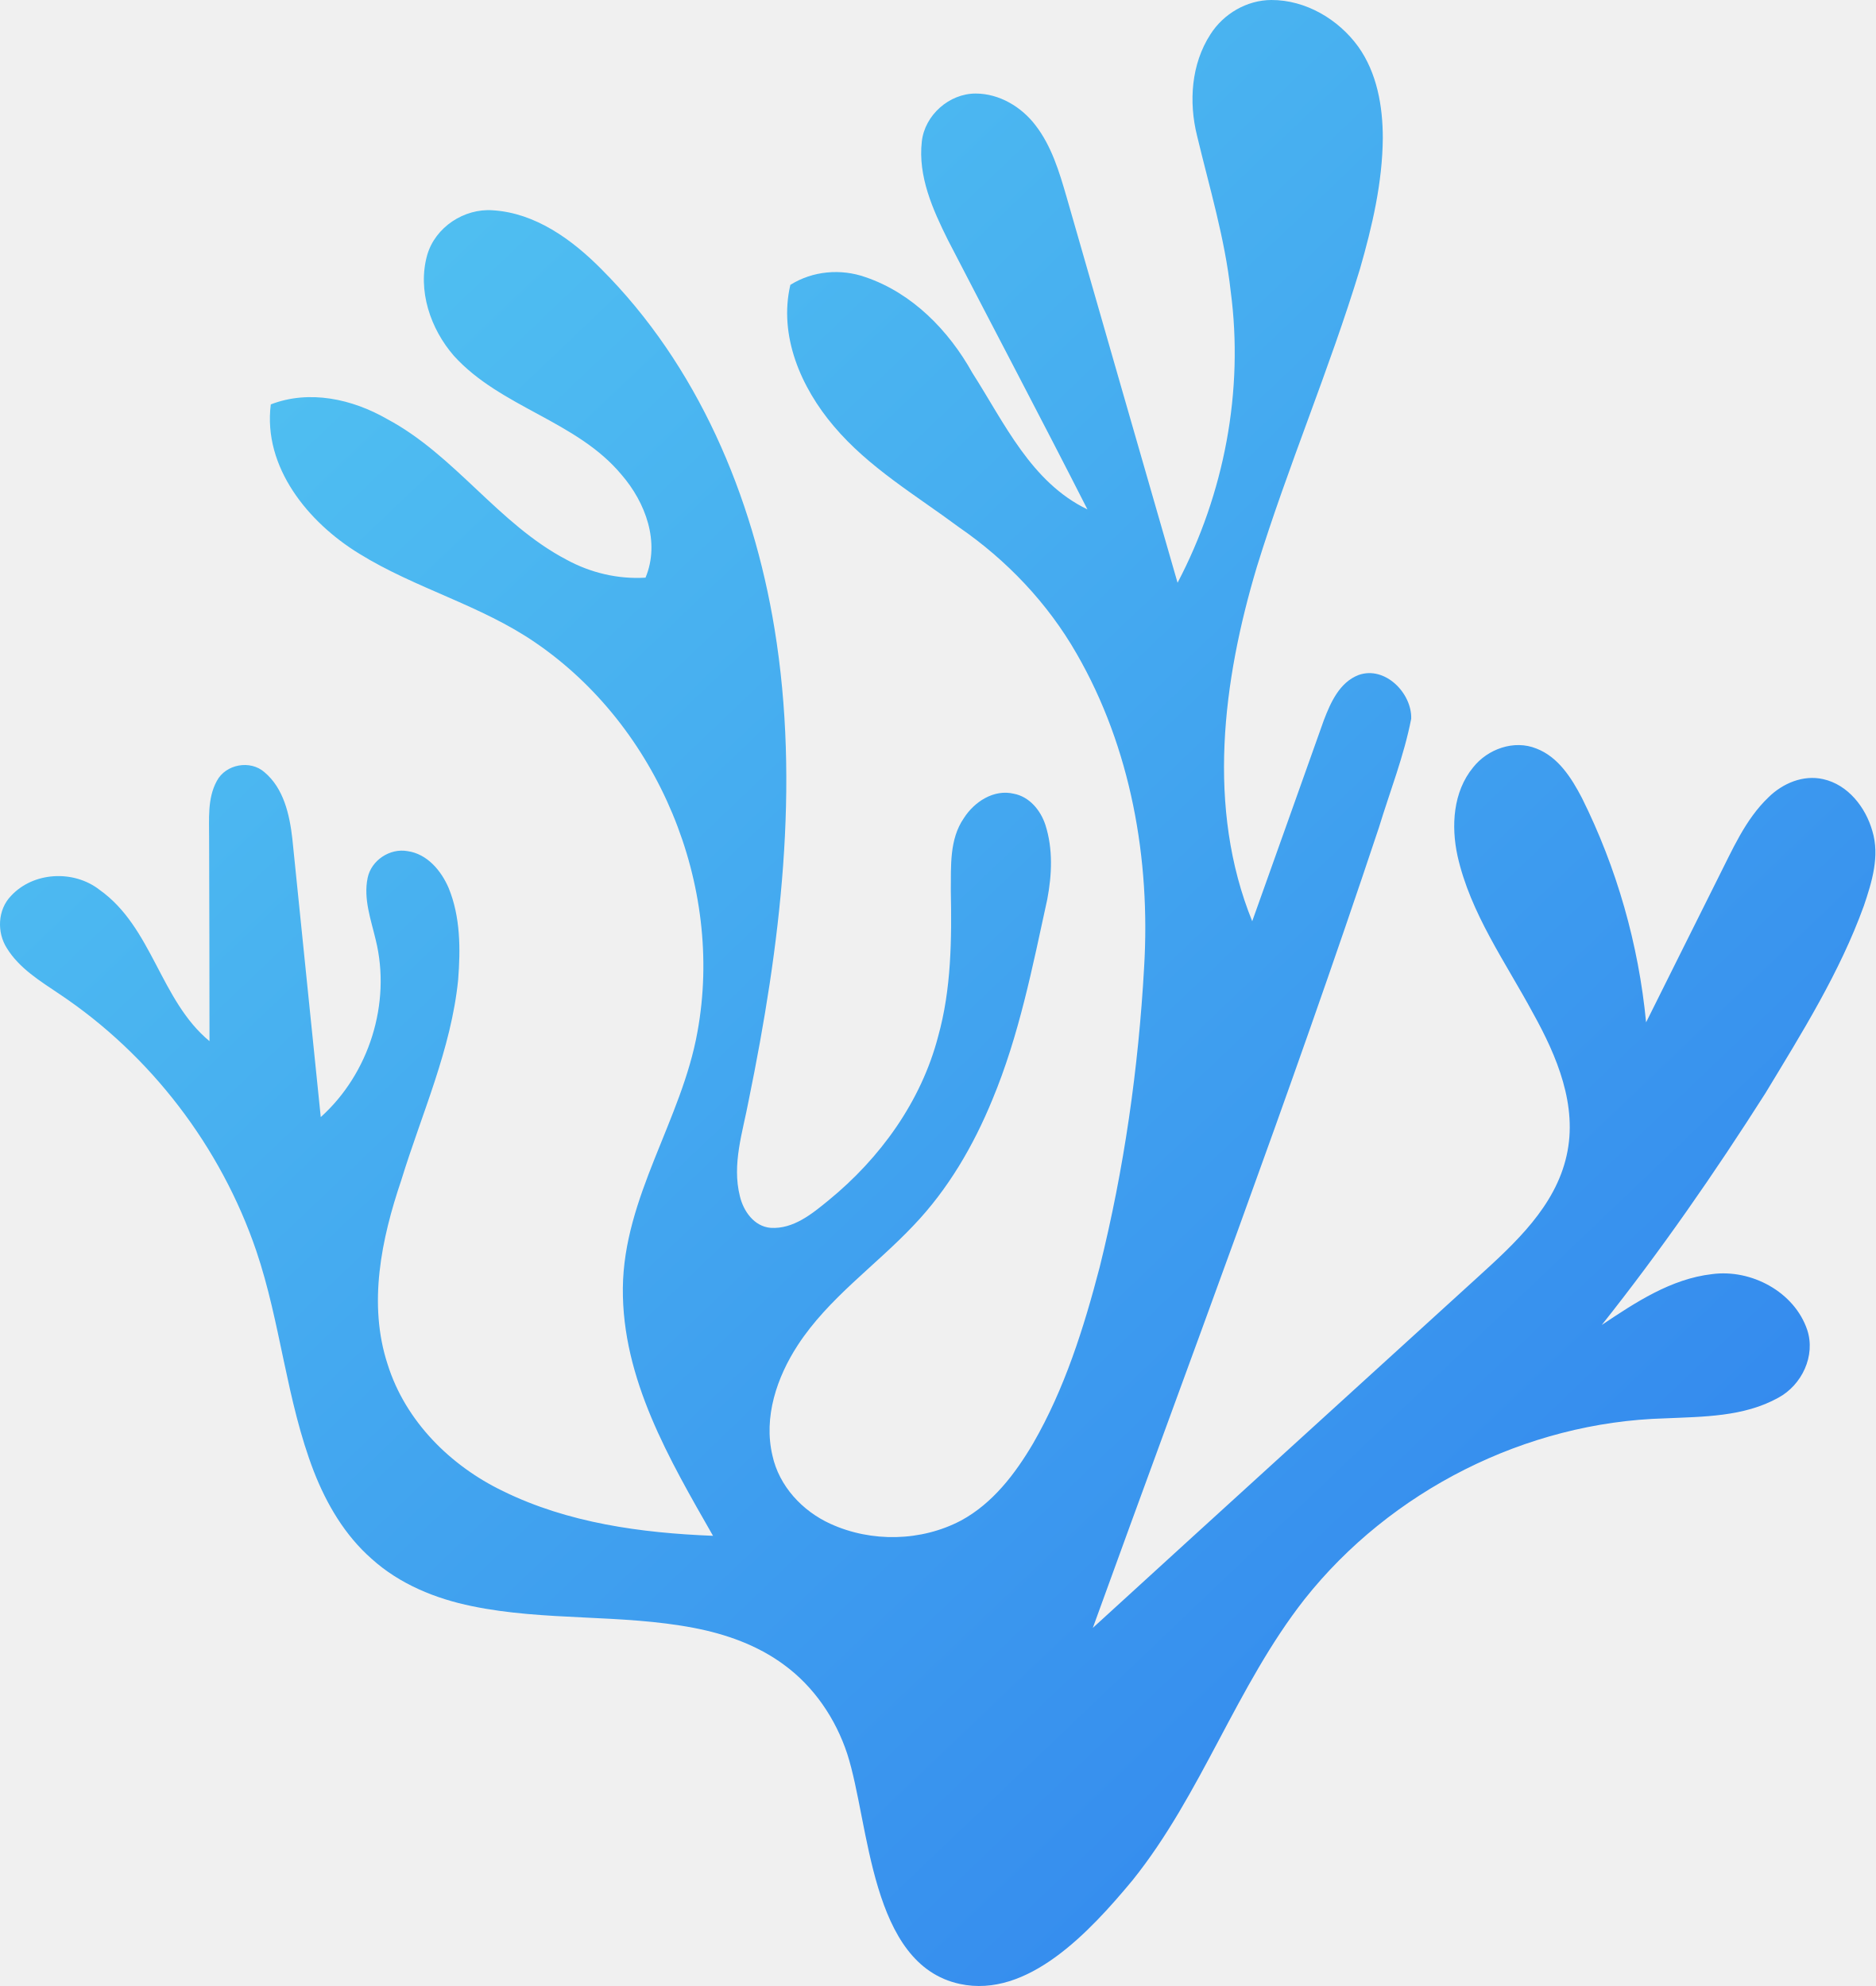
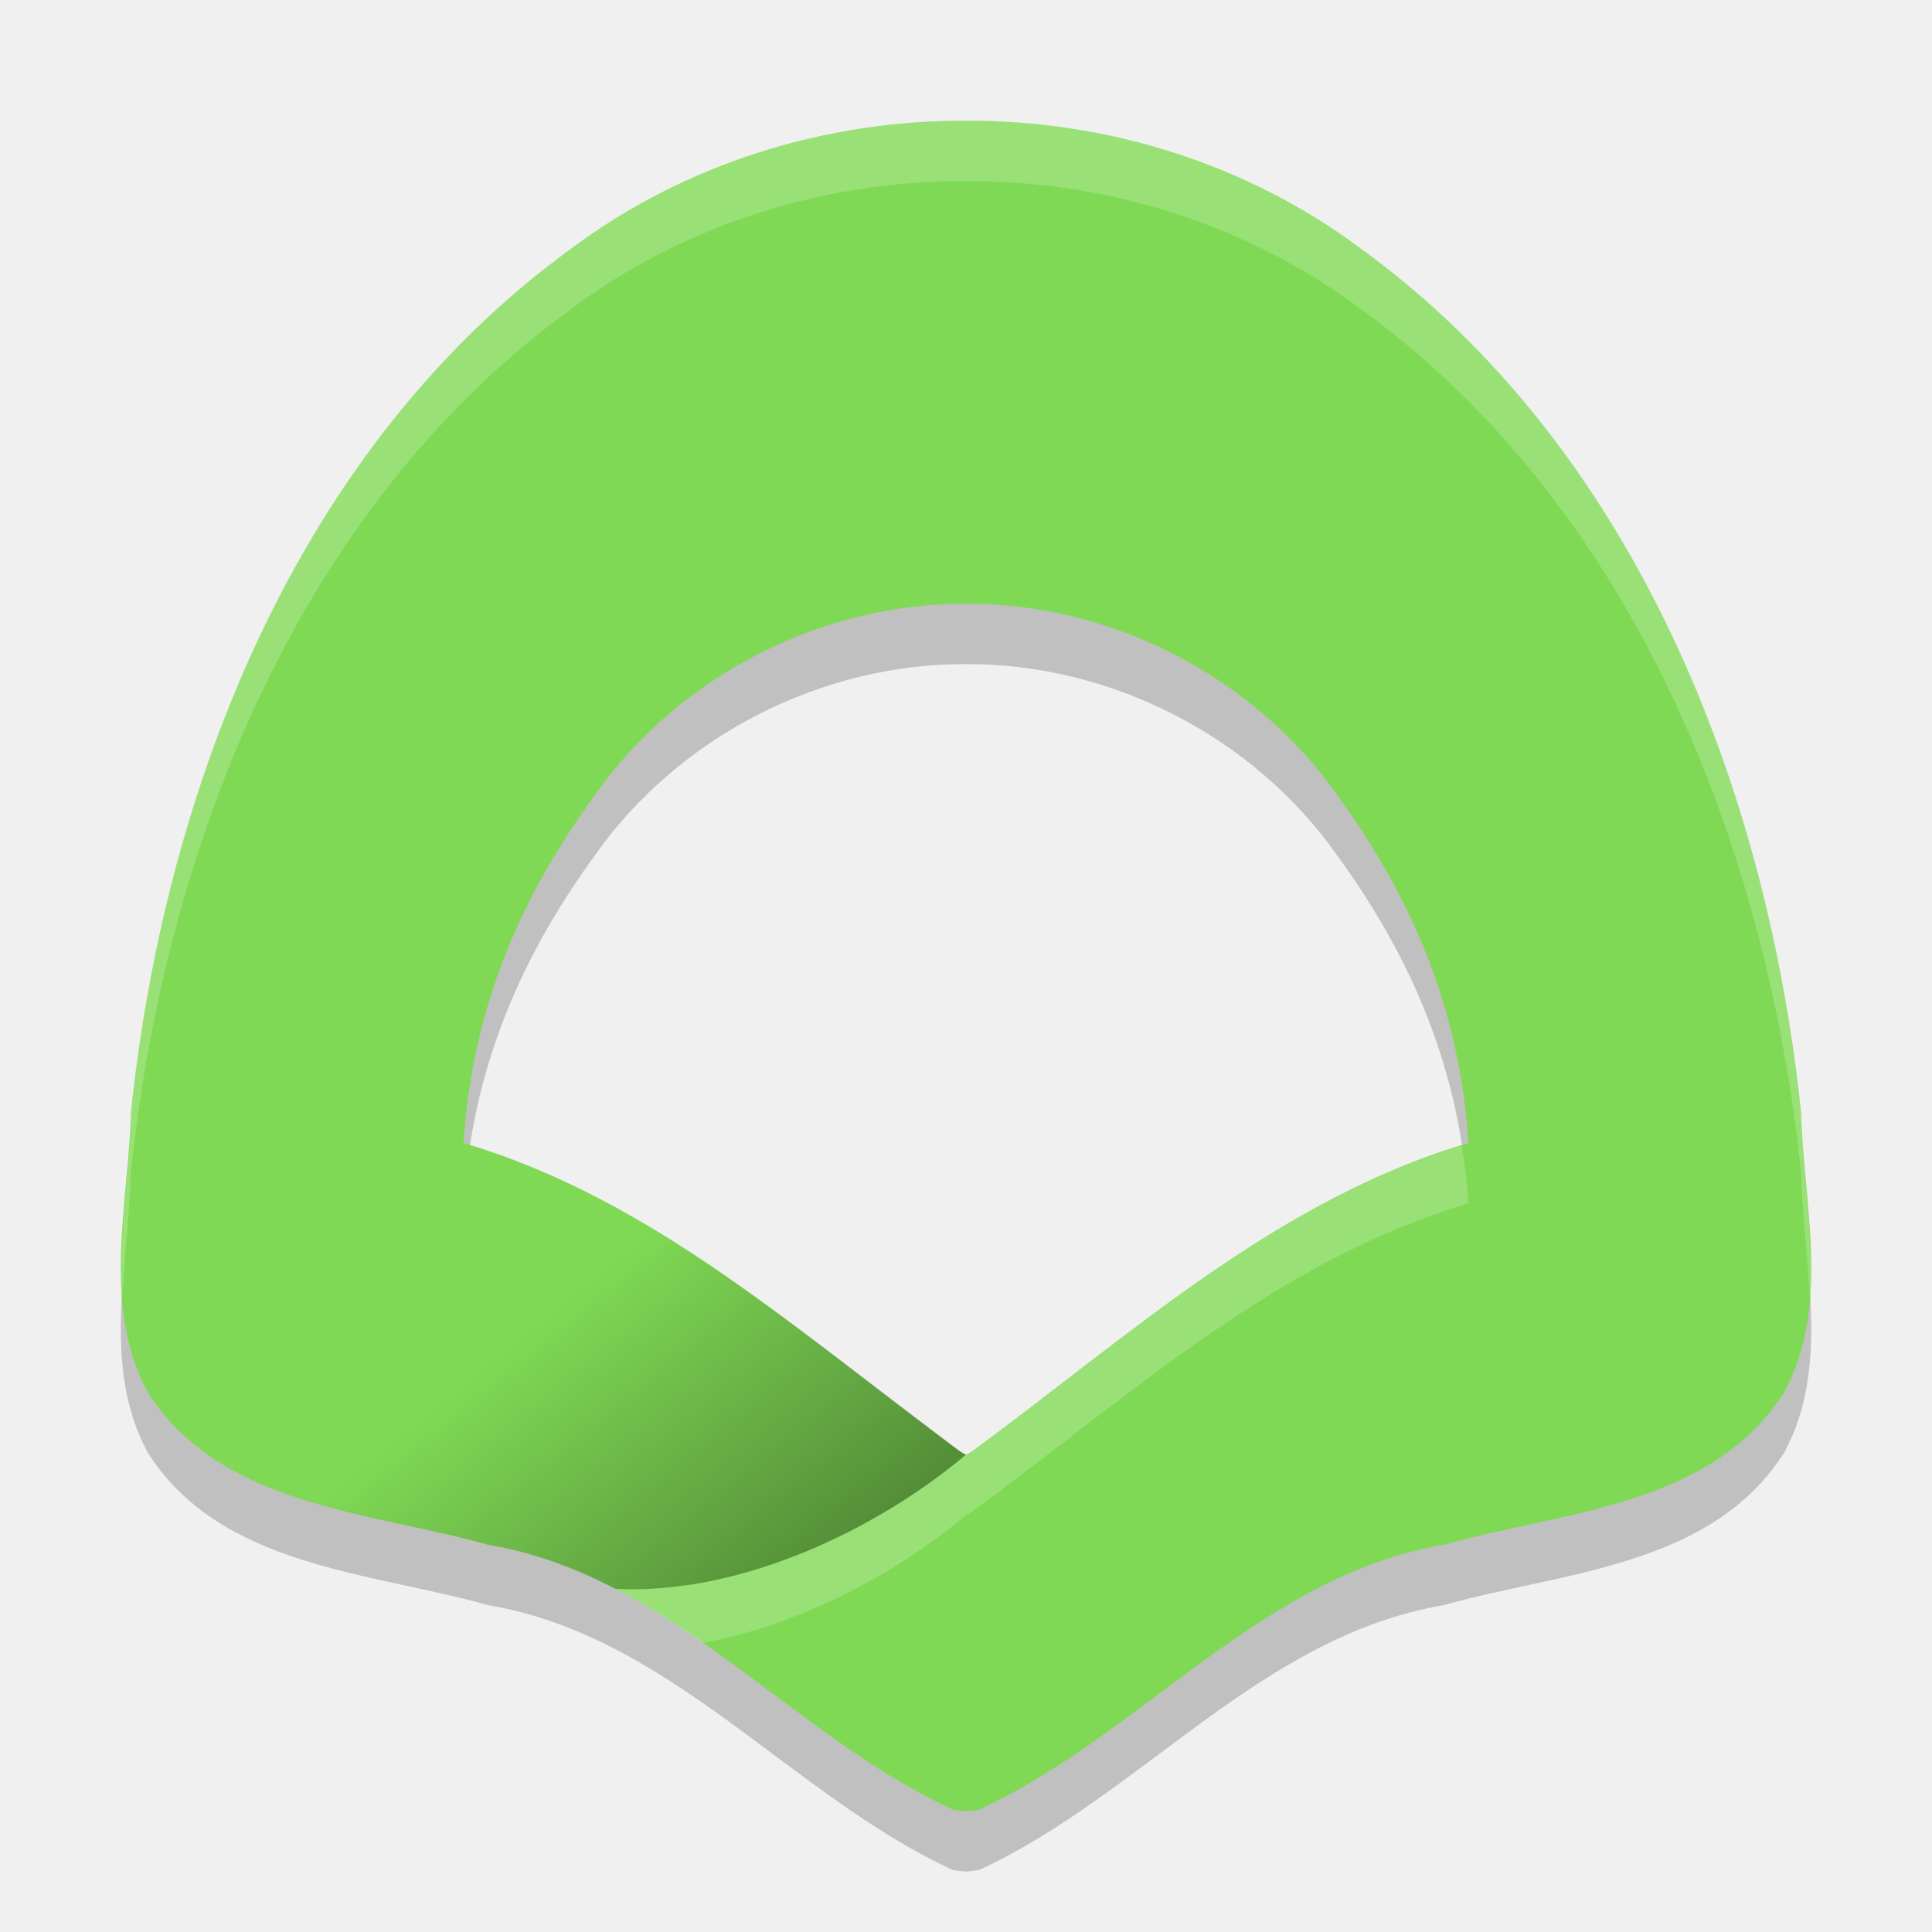
- <svg xmlns="http://www.w3.org/2000/svg" version="1.1" x="0" y="0" width="30.211" height="32" viewBox="0 0 30.211 32" id="svg1237">
-   <defs id="defs1233">
-     <linearGradient id="Gradient_1" gradientUnits="userSpaceOnUse" x1="2.763" y1="-0.313" x2="94.027" y2="95.408">
-       <stop offset="0" stop-color="#56CCF2" id="stop1228" />
-       <stop offset="1" stop-color="#2F80ED" id="stop1230" />
+ <svg xmlns="http://www.w3.org/2000/svg" xmlns:xlink="http://www.w3.org/1999/xlink" width="32" height="32" version="1.1">
+   <defs>
+     <linearGradient id="linearGradient862">
+       <stop style="stop-color:#000000" offset="0" />
+       <stop style="stop-color:#000000;stop-opacity:0" offset="1" />
    </linearGradient>
+     <linearGradient id="linearGradient864-3" x1="22.856" x2="16.436" y1="38.187" y2="30.314" gradientTransform="matrix(0.7,0,0,0.7,-0.7998089,-0.7999526)" gradientUnits="userSpaceOnUse" xlink:href="#linearGradient862" />
  </defs>
-   <g id="Layer_1" transform="matrix(0.319999,0,0,0.319999,-0.8841077,0.1001636)">
-     <path d="m 63.697,1.417 c 0.657,-1.036 1.832,-1.725 3.066,-1.73 1.729,-0.004 3.375,0.967 4.376,2.35 0.943,1.322 1.234,2.993 1.236,4.589 -0.015,2.244 -0.532,4.449 -1.148,6.596 -1.539,5.067 -3.63,9.946 -5.192,15.007 -1.72,5.743 -2.545,12.143 -0.234,17.845 1.208,-3.372 2.403,-6.751 3.607,-10.127 0.342,-0.892 0.792,-1.906 1.748,-2.272 1.331,-0.474 2.688,0.915 2.649,2.201 -0.364,1.873 -1.07,3.658 -1.626,5.48 -4.503,13.536 -9.546,26.885 -14.402,40.299 6.458,-5.905 12.936,-11.788 19.402,-17.682 1.861,-1.694 3.879,-3.54 4.449,-6.1 0.569,-2.513 -0.489,-5.007 -1.688,-7.165 -1.385,-2.575 -3.153,-5.024 -3.803,-7.922 -0.327,-1.501 -0.228,-3.228 0.784,-4.458 0.73,-0.926 2.059,-1.404 3.18,-0.952 1.107,0.423 1.775,1.486 2.298,2.49 1.757,3.525 2.853,7.377 3.23,11.299 1.2,-2.421 2.414,-4.832 3.616,-7.251 0.726,-1.425 1.367,-2.954 2.545,-4.08 0.711,-0.702 1.747,-1.144 2.75,-0.916 1.258,0.278 2.141,1.422 2.479,2.61 0.383,1.262 -0.022,2.576 -0.429,3.775 -1.212,3.353 -3.116,6.387 -4.951,9.424 -2.558,4.02 -5.275,7.943 -8.241,11.675 1.695,-1.132 3.48,-2.323 5.556,-2.56 1.964,-0.263 4.135,0.887 4.785,2.804 0.435,1.305 -0.269,2.782 -1.451,3.419 -1.734,0.967 -3.786,0.954 -5.713,1.04 -6.993,0.192 -13.808,3.635 -18.147,9.116 -3.424,4.371 -5.173,9.802 -8.648,14.137 -2.192,2.642 -5.289,5.959 -8.696,5.226 -4.537,-0.975 -4.537,-8.066 -5.668,-11.581 -0.583,-1.772 -1.677,-3.391 -3.195,-4.496 -1.327,-0.98 -2.916,-1.542 -4.522,-1.85 -3.687,-0.708 -7.49,-0.334 -11.168,-1.094 -1.841,-0.375 -3.654,-1.113 -5.06,-2.386 -1.34,-1.176 -2.266,-2.75 -2.908,-4.397 -1.386,-3.588 -1.668,-7.481 -2.9,-11.114 C 13.88,57.436 10.352,52.812 5.757,49.741 4.788,49.087 3.735,48.449 3.108,47.429 c -0.51,-0.797 -0.465,-1.93 0.203,-2.625 1.126,-1.226 3.161,-1.327 4.462,-0.313 2.666,1.891 3.051,5.565 5.536,7.621 0.004,-3.394 -0.013,-6.785 -0.019,-10.177 0.008,-0.98 -0.101,-2.035 0.389,-2.926 0.446,-0.844 1.68,-1.073 2.397,-0.44 0.969,0.812 1.264,2.137 1.402,3.336 0.482,4.675 0.948,9.352 1.432,14.03 2.436,-2.188 3.555,-5.739 2.767,-8.924 -0.239,-1.017 -0.626,-2.063 -0.407,-3.118 0.179,-0.885 1.118,-1.508 2.003,-1.35 0.995,0.135 1.705,0.988 2.078,1.864 0.594,1.452 0.596,3.069 0.476,4.611 -0.353,3.512 -1.839,6.755 -2.864,10.097 -0.999,2.95 -1.686,6.228 -0.685,9.275 0.892,2.849 3.153,5.101 5.806,6.378 3.275,1.609 6.964,2.109 10.573,2.251 -2.194,-3.84 -4.58,-7.903 -4.539,-12.471 0.043,-4.599 2.967,-8.473 3.757,-12.912 C 39.221,44.272 35.898,36.267 29.712,32.042 26.964,30.154 23.665,29.314 20.842,27.563 18.288,26 15.994,23.218 16.395,20.05 c 1.94,-0.751 4.106,-0.271 5.857,0.737 3.422,1.826 5.599,5.288 9.038,7.086 1.208,0.659 2.593,0.985 3.969,0.901 0.745,-1.786 0,-3.786 -1.202,-5.177 -2.261,-2.724 -6.077,-3.385 -8.441,-5.989 -1.185,-1.359 -1.846,-3.301 -1.348,-5.078 0.405,-1.404 1.858,-2.36 3.305,-2.254 2.143,0.133 3.988,1.475 5.453,2.952 4.847,4.845 7.636,11.435 8.73,18.132 1.292,7.899 0.288,15.957 -1.303,23.735 -0.297,1.585 -0.853,3.21 -0.442,4.828 0.177,0.749 0.717,1.522 1.547,1.589 1.141,0.073 2.084,-0.704 2.915,-1.385 2.599,-2.123 4.665,-4.981 5.517,-8.254 0.666,-2.386 0.685,-4.884 0.638,-7.341 0.013,-1.229 -0.078,-2.586 0.657,-3.65 0.525,-0.822 1.505,-1.468 2.513,-1.229 0.79,0.15 1.35,0.835 1.591,1.569 0.388,1.209 0.329,2.514 0.095,3.747 -0.743,3.403 -1.415,6.85 -2.761,10.081 -0.95,2.319 -2.233,4.524 -3.971,6.341 -1.916,2.031 -4.283,3.659 -5.827,6.026 -1.053,1.617 -1.734,3.626 -1.277,5.558 0.334,1.541 1.507,2.799 2.922,3.441 2.061,0.941 4.563,0.893 6.572,-0.166 1.594,-0.862 2.727,-2.352 3.629,-3.883 1.589,-2.754 2.552,-5.812 3.351,-8.874 1.229,-4.944 1.953,-10.013 2.237,-15.1 0.325,-5.433 -0.661,-11.051 -3.4,-15.797 -1.456,-2.541 -3.515,-4.705 -5.92,-6.361 -2.166,-1.611 -4.548,-3.006 -6.305,-5.093 -1.643,-1.934 -2.782,-4.544 -2.184,-7.111 1.124,-0.706 2.543,-0.829 3.788,-0.387 2.349,0.799 4.189,2.685 5.375,4.819 1.611,2.515 2.955,5.508 5.793,6.874 -2.309,-4.542 -4.69,-9.045 -7.027,-13.571 -0.76,-1.529 -1.509,-3.2 -1.311,-4.949 0.144,-1.333 1.382,-2.426 2.719,-2.42 1.187,0.004 2.3,0.672 3.007,1.602 0.807,1.047 1.193,2.337 1.557,3.59 1.862,6.482 3.723,12.961 5.592,19.441 2.349,-4.475 3.342,-9.66 2.674,-14.682 C 64.425,11.686 63.643,9.115 63.023,6.518 62.601,4.819 62.728,2.913 63.697,1.417 Z" fill="url(#Gradient_1)" id="Shape" style="fill:url(#Gradient_1)" />
-   </g>
+   <path style="opacity:0.2" d="m 16,3 c -2.329,-0.01 -4.653,0.709 -6.536,2.115 -4.521,3.281 -6.728,8.897 -7.295,14.305 -0.043,1.53 -0.489,3.216 0.276,4.635 1.205,1.904 3.679,1.979 5.638,2.531 3.032,0.512 5.013,3.148 7.704,4.39 L 16,31 16.213,30.975 c 2.691,-1.242 4.672,-3.878 7.704,-4.39 1.959,-0.552 4.433,-0.627 5.638,-2.531 0.765,-1.419 0.32,-3.105 0.276,-4.635 C 29.265,14.012 27.058,8.396 22.536,5.115 20.653,3.709 18.329,2.99 16,3 Z m 0,8 c 2.38,-0.013 4.757,1.187 6.151,3.173 1.277,1.755 2.031,3.595 2.171,5.759 -3.154,0.931 -5.604,3.18 -8.192,5.085 0,0 -0.087,0.064 -0.13,0.077 -0.043,-0.012 -0.13,-0.077 -0.13,-0.077 -2.588,-1.904 -5.038,-4.154 -8.192,-5.085 0.14,-2.164 0.894,-4.004 2.171,-5.759 1.394,-1.986 3.771,-3.186 6.151,-3.173 z" />
+   <path style="fill:#80d955" d="m 16,2 c -2.329,-0.01 -4.653,0.709 -6.536,2.115 -4.521,3.281 -6.728,8.897 -7.295,14.305 -0.043,1.53 -0.489,3.216 0.276,4.635 1.205,1.904 3.679,1.979 5.638,2.531 3.032,0.512 5.013,3.148 7.704,4.39 l 0.213,0.025 0.213,-0.025 c 2.691,-1.242 4.672,-3.878 7.704,-4.39 1.959,-0.552 4.433,-0.627 5.638,-2.531 0.765,-1.419 0.32,-3.105 0.276,-4.635 C 29.265,13.012 27.058,7.397 22.536,4.115 20.653,2.709 18.329,1.99 16,2 Z m 0,8 c 2.38,-0.013 4.757,1.187 6.151,3.173 1.277,1.755 2.031,3.595 2.171,5.759 -3.154,0.931 -5.604,3.18 -8.192,5.085 0,0 -0.087,0.064 -0.13,0.077 -0.043,-0.012 -0.13,-0.077 -0.13,-0.077 -2.588,-1.904 -5.038,-4.154 -8.192,-5.085 0.14,-2.164 0.894,-4.004 2.171,-5.759 1.394,-1.986 3.771,-3.186 6.151,-3.173 z" />
+   <path style="opacity:0.4;fill:url(#linearGradient864-3)" d="m 10.553,20.21 c -2.182,0.972 -4.359,2.172 -6.543,3.132 -0.574,0.092 -0.777,0.337 -0.767,0.604 1.315,1.057 3.247,1.191 4.84,1.639 0.76,0.128 1.453,0.39 2.108,0.73 2.026,0.115 4.315,-0.956 5.809,-2.222 -0.043,-0.012 -0.13,-0.077 -0.13,-0.077 -0.168,-0.123 -0.334,-0.254 -0.5,-0.38 -0.02,-0.015 -0.04,-0.031 -0.06,-0.046 -1.55,-1.172 -3.079,-2.41 -4.756,-3.381 z" />
+   <path style="opacity:0.2;fill:#ffffff" d="M 16,2 C 13.671,1.99 11.346,2.709 9.463,4.115 9.18,4.32 8.907,4.535 8.643,4.758 8.378,4.981 8.122,5.212 7.875,5.451 7.381,5.929 6.922,6.438 6.496,6.975 6.07,7.511 5.678,8.074 5.318,8.658 4.778,9.535 4.31,10.459 3.91,11.416 c -0.932,2.233 -1.494,4.638 -1.742,7.004 -0.019,0.664 -0.104,1.357 -0.143,2.045 -0.018,0.346 -0.028,0.69 -0.002,1.029 0.037,-0.698 0.125,-1.401 0.145,-2.074 C 2.735,14.012 4.942,8.397 9.463,5.115 11.346,3.709 13.671,2.99 16,3 c 2.329,-0.01 4.654,0.709 6.537,2.115 4.521,3.281 6.728,8.896 7.295,14.305 0.019,0.673 0.107,1.377 0.145,2.074 0.026,-0.339 0.016,-0.684 -0.002,-1.029 -0.039,-0.688 -0.124,-1.381 -0.143,-2.045 -0.248,-2.366 -0.81,-4.771 -1.742,-7.004 C 27.69,10.459 27.222,9.535 26.682,8.658 26.322,8.074 25.93,7.511 25.504,6.975 25.078,6.438 24.619,5.929 24.125,5.451 23.878,5.212 23.622,4.981 23.357,4.758 23.093,4.535 22.82,4.32 22.537,4.115 21.83,3.588 21.062,3.158 20.254,2.826 19.985,2.716 19.712,2.616 19.436,2.527 18.328,2.173 17.164,1.995 16,2 Z m 8.211,16.973 c -0.005,0.002 -0.01,0.004 -0.016,0.006 -0.769,0.237 -1.497,0.55 -2.195,0.918 -0.352,0.185 -0.695,0.385 -1.033,0.594 -1.007,0.622 -1.963,1.336 -2.908,2.061 -0.004,0.003 -0.009,0.006 -0.014,0.01 -0.639,0.489 -1.273,0.984 -1.916,1.457 0,0 -0.086,0.064 -0.129,0.076 -0.208,0.176 -0.434,0.346 -0.67,0.512 -0.351,0.247 -0.73,0.476 -1.127,0.686 -0.027,0.014 -0.053,0.031 -0.08,0.045 -0.125,0.064 -0.253,0.122 -0.381,0.182 -0.099,0.046 -0.196,0.094 -0.297,0.137 -0.125,0.053 -0.25,0.101 -0.377,0.148 -0.127,0.048 -0.253,0.095 -0.381,0.137 -0.098,0.032 -0.196,0.061 -0.295,0.09 -0.152,0.044 -0.303,0.083 -0.455,0.117 -0.1,0.023 -0.199,0.046 -0.299,0.064 -0.16,0.03 -0.319,0.049 -0.479,0.066 -0.082,0.009 -0.164,0.021 -0.246,0.027 -0.242,0.018 -0.484,0.025 -0.721,0.012 0.499,0.259 0.973,0.57 1.439,0.895 C 13.238,26.917 14.853,26.065 16,25.094 c 0.043,-0.012 0.129,-0.076 0.129,-0.076 2.588,-1.904 5.039,-4.155 8.193,-5.086 -0.021,-0.328 -0.062,-0.645 -0.111,-0.959 z" />
</svg>
